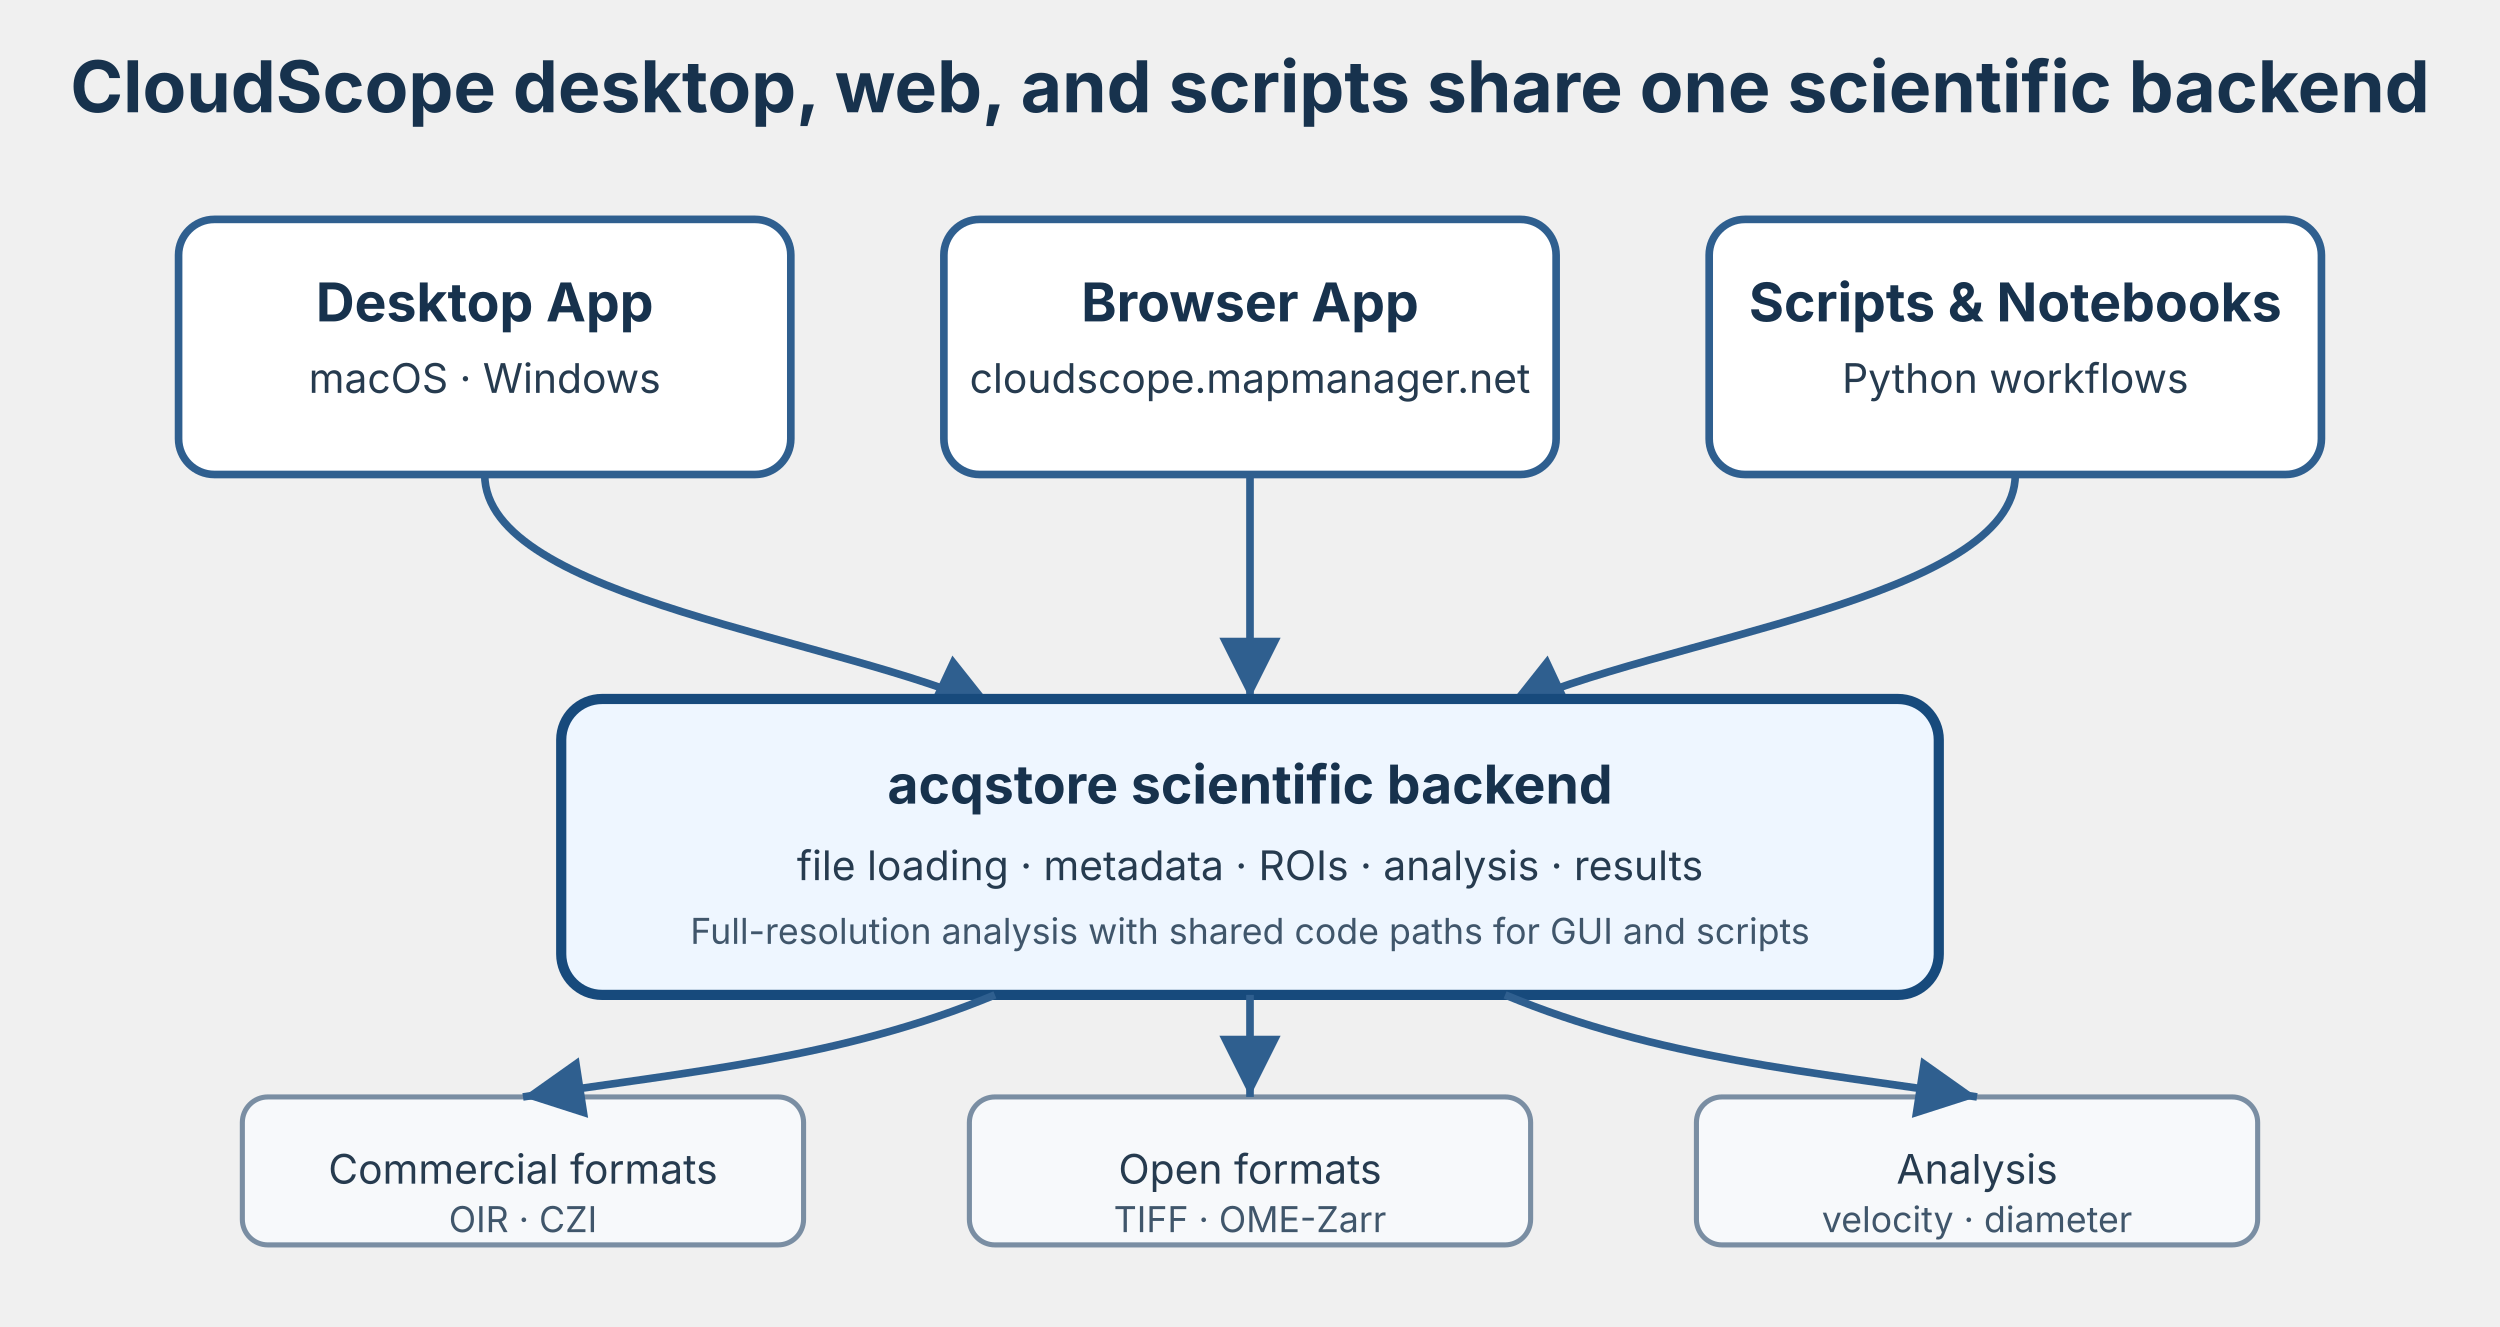
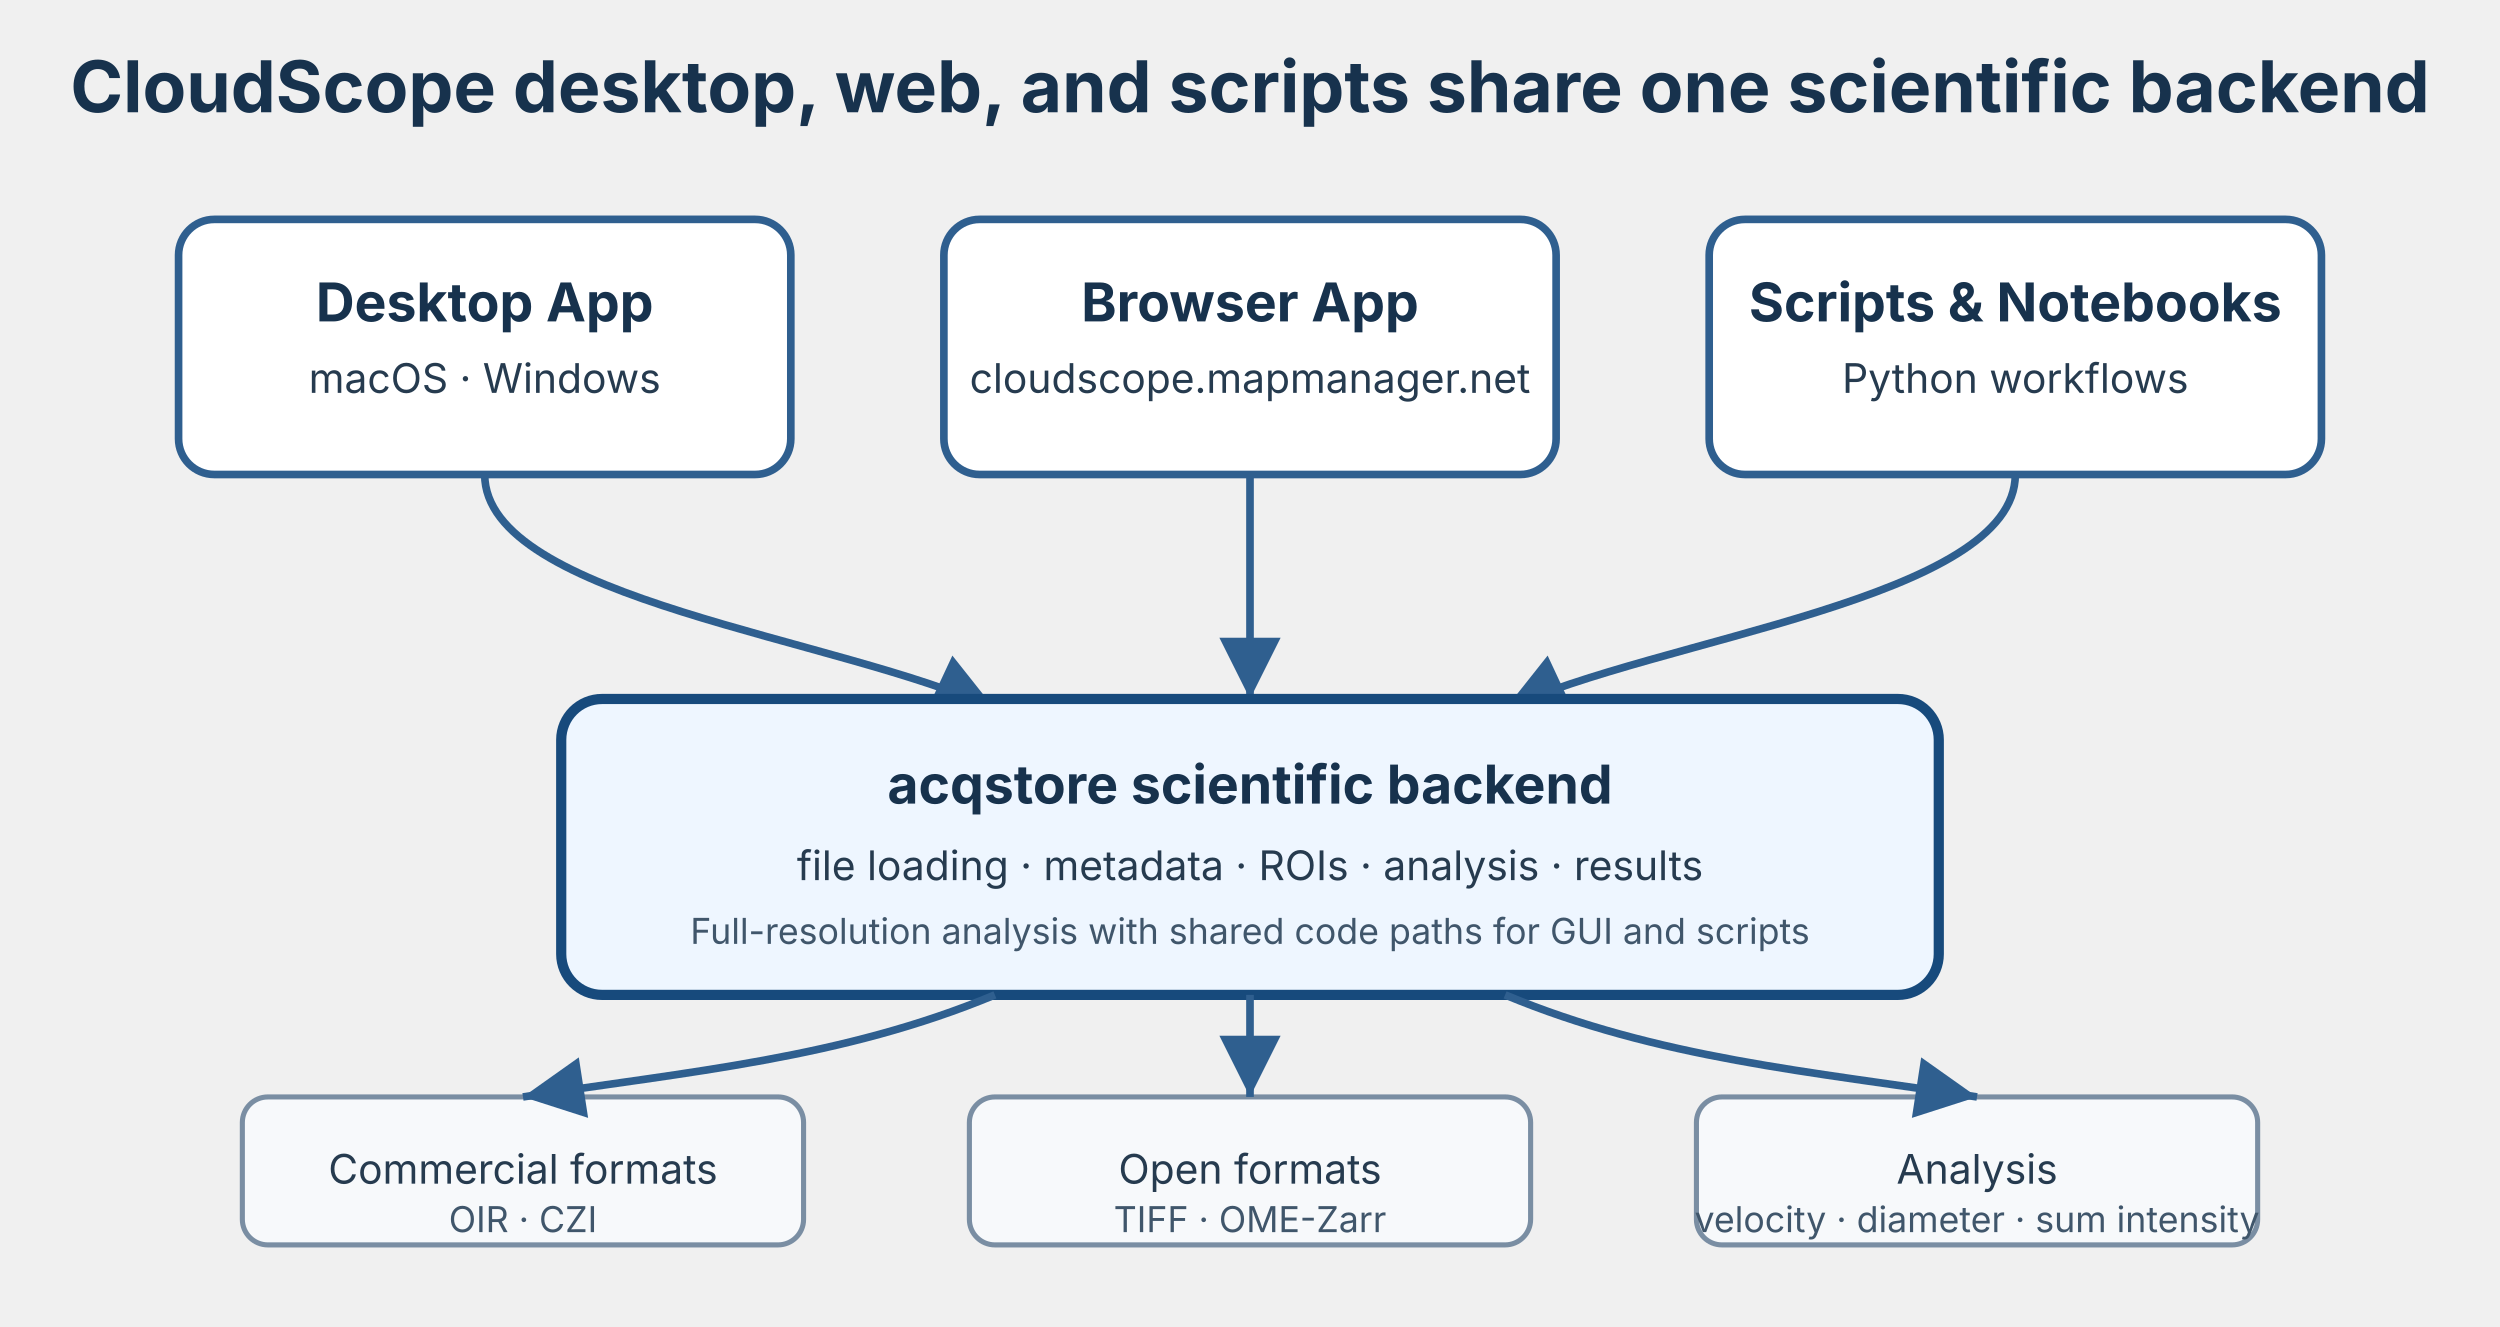
<svg xmlns="http://www.w3.org/2000/svg" width="980" height="520" viewBox="0 0 980 520" role="img" aria-labelledby="title desc">
  <defs>
    <marker id="arrow" markerWidth="12" markerHeight="12" refX="10" refY="6" orient="auto" markerUnits="strokeWidth">
      <path d="M2,2 L10,6 L2,10 z" fill="#2f5f8f" />
    </marker>
    <style>
      .box { fill: #ffffff; stroke: #2f5f8f; stroke-width: 3; rx: 14; }
      .backend { fill: #eef6ff; stroke: #174a7c; stroke-width: 4; rx: 16; }
      .subbox { fill: #f7f9fb; stroke: #7a8ea3; stroke-width: 2; rx: 10; }
      .title { font: 700 28px -apple-system, BlinkMacSystemFont, "Segoe UI", sans-serif; fill: #17324d; }
      .label { font: 700 21px -apple-system, BlinkMacSystemFont, "Segoe UI", sans-serif; fill: #17324d; }
      .small { font: 16px -apple-system, BlinkMacSystemFont, "Segoe UI", sans-serif; fill: #263b4f; }
      .tiny { font: 14px -apple-system, BlinkMacSystemFont, "Segoe UI", sans-serif; fill: #40566b; }
      .line { stroke: #2f5f8f; stroke-width: 3; fill: none; marker-end: url(#arrow); }
    </style>
  </defs>
  <text x="490" y="44" text-anchor="middle" class="title">CloudScope desktop, web, and scripts share one scientific backend</text>
  <rect x="70" y="86" width="240" height="100" class="box" />
  <text x="190" y="126" text-anchor="middle" class="label">Desktop App</text>
  <text x="190" y="154" text-anchor="middle" class="small">macOS · Windows</text>
  <rect x="370" y="86" width="240" height="100" class="box" />
  <text x="490" y="126" text-anchor="middle" class="label">Browser App</text>
  <text x="490" y="154" text-anchor="middle" class="small">cloudscope.mapmanager.net</text>
  <rect x="670" y="86" width="240" height="100" class="box" />
  <text x="790" y="126" text-anchor="middle" class="label">Scripts &amp; Notebooks</text>
  <text x="790" y="154" text-anchor="middle" class="small">Python workflows</text>
  <path d="M190 186 C190 235 330 250 390 278" class="line" />
  <path d="M490 186 L490 274" class="line" />
  <path d="M790 186 C790 235 650 250 590 278" class="line" />
  <rect x="220" y="274" width="540" height="116" class="backend" />
  <text x="490" y="315" text-anchor="middle" class="label">acqstore scientific backend</text>
  <text x="490" y="345" text-anchor="middle" class="small">file loading · metadata · ROIs · analysis · results</text>
  <text x="490" y="370" text-anchor="middle" class="tiny">Full-resolution analysis with shared code paths for GUI and scripts</text>
  <rect x="95" y="430" width="220" height="58" class="subbox" />
  <text x="205" y="464" text-anchor="middle" class="small">Commercial formats</text>
  <text x="205" y="483" text-anchor="middle" class="tiny">OIR · CZI</text>
  <rect x="380" y="430" width="220" height="58" class="subbox" />
  <text x="490" y="464" text-anchor="middle" class="small">Open formats</text>
  <text x="490" y="483" text-anchor="middle" class="tiny">TIFF · OME-Zarr</text>
  <rect x="665" y="430" width="220" height="58" class="subbox" />
  <text x="775" y="464" text-anchor="middle" class="small">Analysis</text>
-   <text x="775" y="483" text-anchor="middle" class="tiny">velocity · diameter</text>
+   <text x="775" y="483" text-anchor="middle" class="tiny">velocity · diameter · sum intensity</text>
  <path d="M390 390 C330 415 270 420 205 430" class="line" />
  <path d="M490 390 L490 430" class="line" />
  <path d="M590 390 C650 415 710 420 775 430" class="line" />
</svg>
